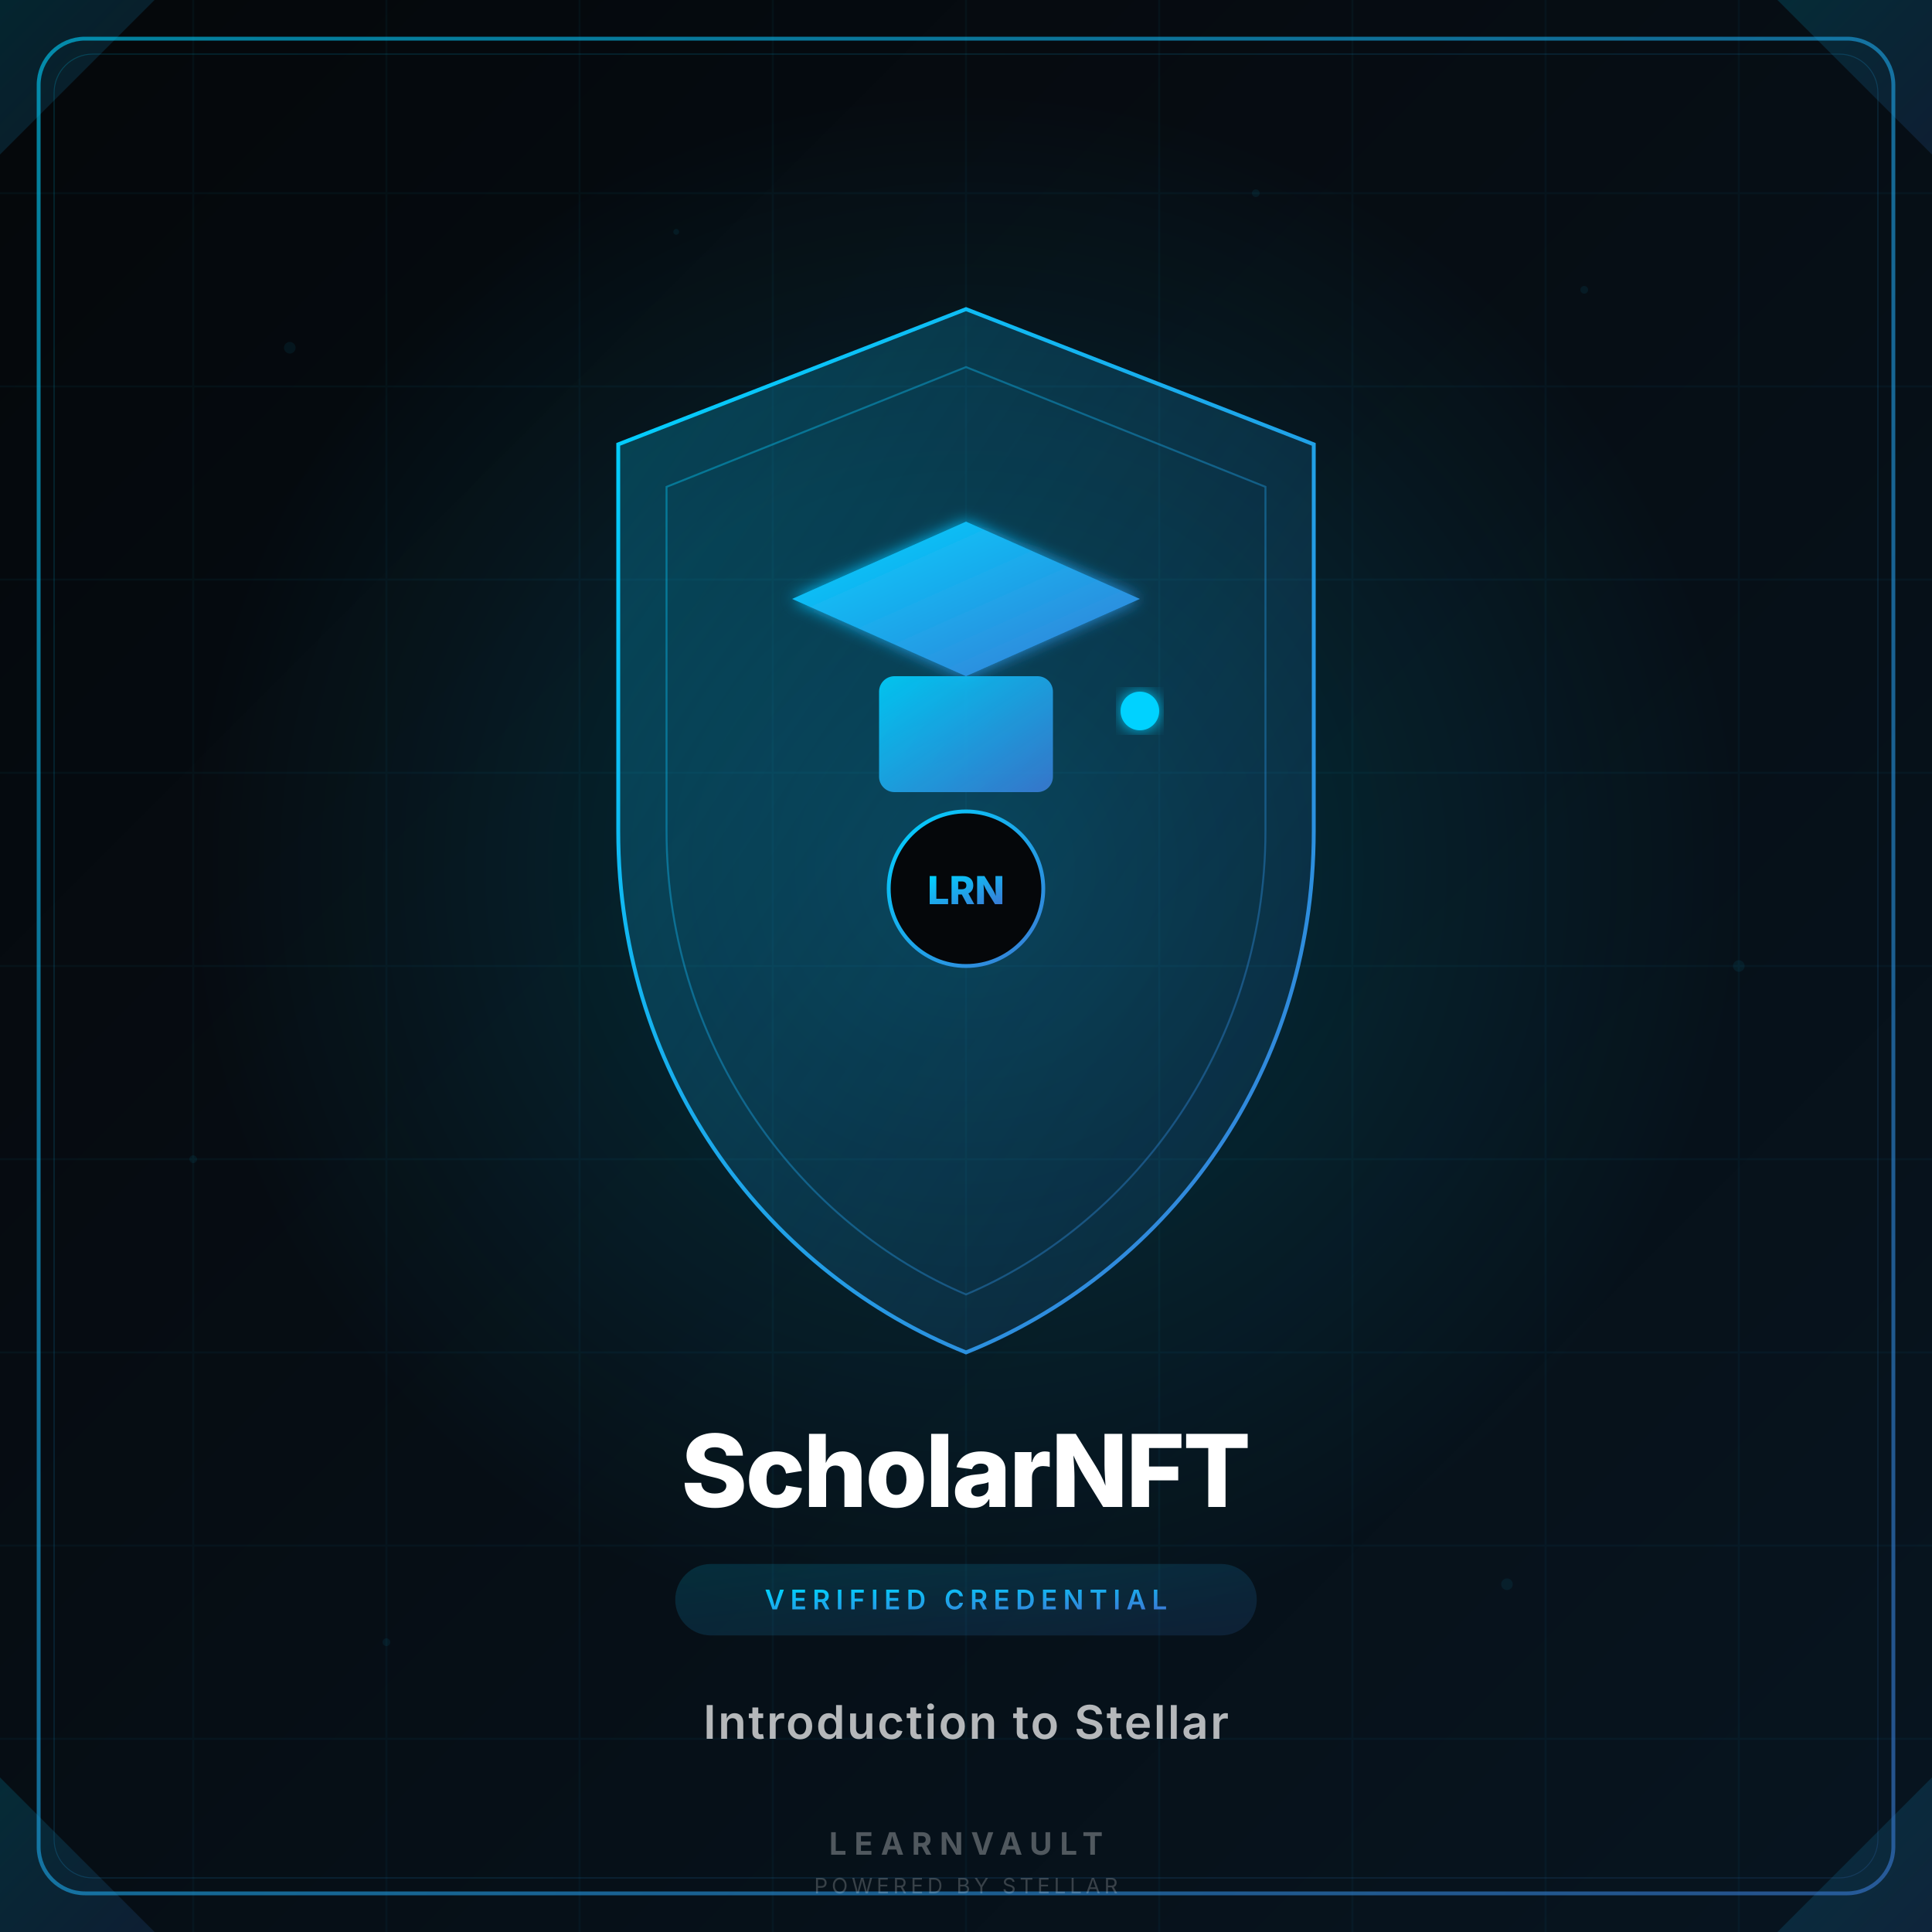
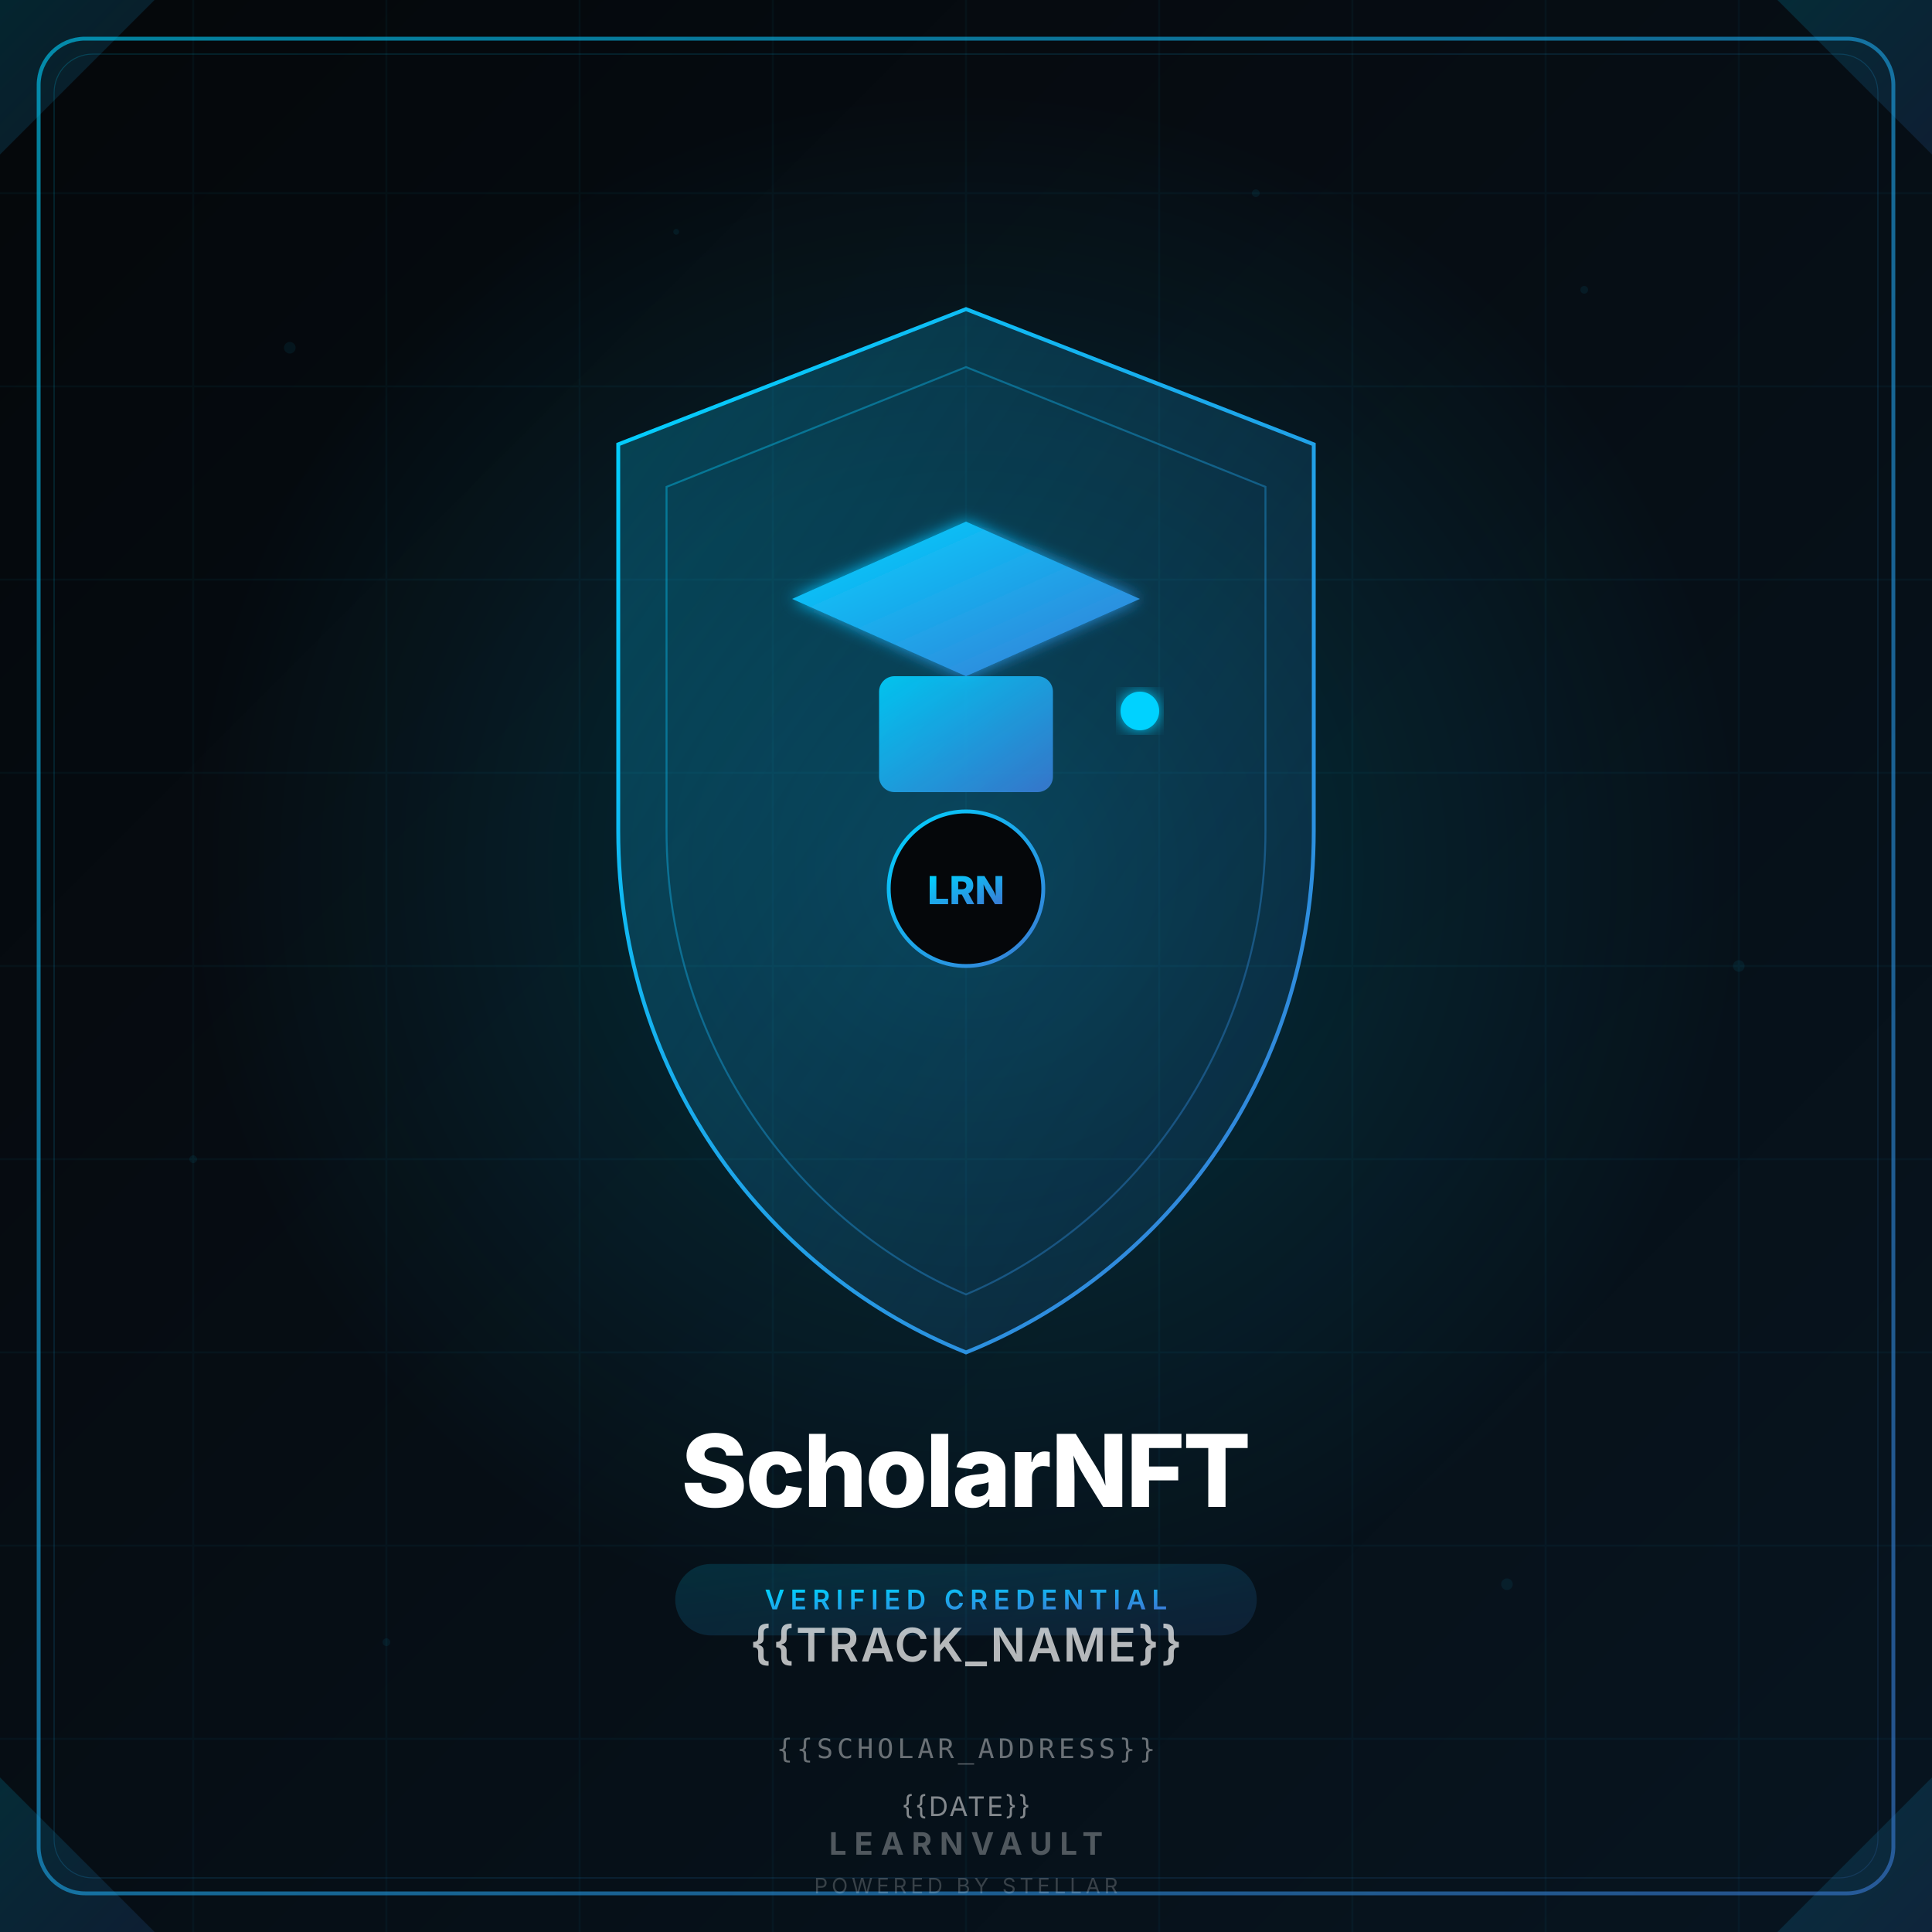
<svg xmlns="http://www.w3.org/2000/svg" viewBox="0 0 1000 1000" fill="none">
  <defs>
    <linearGradient id="bgGrad" x1="0%" y1="0%" x2="100%" y2="100%">
      <stop offset="0%" stop-color="#05070a" />
      <stop offset="100%" stop-color="#071520" />
    </linearGradient>
    <linearGradient id="accentGrad" x1="0%" y1="0%" x2="100%" y2="100%">
      <stop offset="0%" stop-color="#00d2ff" />
      <stop offset="100%" stop-color="#3a7bd5" />
    </linearGradient>
    <linearGradient id="shieldGrad" x1="0%" y1="0%" x2="100%" y2="100%">
      <stop offset="0%" stop-color="#00d2ff" stop-opacity="0.25" />
      <stop offset="100%" stop-color="#3a7bd5" stop-opacity="0.1" />
    </linearGradient>
    <radialGradient id="glowCenter" cx="50%" cy="45%" r="40%">
      <stop offset="0%" stop-color="#00d2ff" stop-opacity="0.18" />
      <stop offset="100%" stop-color="#00d2ff" stop-opacity="0" />
    </radialGradient>
    <filter id="glow">
      <feGaussianBlur stdDeviation="4" result="blur" />
      <feMerge>
        <feMergeNode in="blur" />
        <feMergeNode in="SourceGraphic" />
      </feMerge>
    </filter>
  </defs>
  <rect width="1000" height="1000" fill="url(#bgGrad)" />
  <rect width="1000" height="1000" fill="url(#glowCenter)" />
  <g opacity="0.04" stroke="#00d2ff" stroke-width="1">
    <line x1="0" y1="100" x2="1000" y2="100" />
    <line x1="0" y1="200" x2="1000" y2="200" />
    <line x1="0" y1="300" x2="1000" y2="300" />
    <line x1="0" y1="400" x2="1000" y2="400" />
    <line x1="0" y1="500" x2="1000" y2="500" />
    <line x1="0" y1="600" x2="1000" y2="600" />
    <line x1="0" y1="700" x2="1000" y2="700" />
    <line x1="0" y1="800" x2="1000" y2="800" />
    <line x1="0" y1="900" x2="1000" y2="900" />
    <line x1="100" y1="0" x2="100" y2="1000" />
    <line x1="200" y1="0" x2="200" y2="1000" />
    <line x1="300" y1="0" x2="300" y2="1000" />
    <line x1="400" y1="0" x2="400" y2="1000" />
    <line x1="500" y1="0" x2="500" y2="1000" />
    <line x1="600" y1="0" x2="600" y2="1000" />
    <line x1="700" y1="0" x2="700" y2="1000" />
    <line x1="800" y1="0" x2="800" y2="1000" />
    <line x1="900" y1="0" x2="900" y2="1000" />
  </g>
  <g opacity="0.07" fill="#00d2ff">
    <circle cx="150" cy="180" r="3" />
    <circle cx="820" cy="150" r="2" />
    <circle cx="100" cy="600" r="2" />
    <circle cx="900" cy="500" r="3" />
    <circle cx="200" cy="850" r="2" />
    <circle cx="780" cy="820" r="3" />
    <circle cx="350" cy="120" r="1.5" />
    <circle cx="650" cy="100" r="2" />
  </g>
  <path d="M0 0 L80 0 L0 80 Z" fill="url(#accentGrad)" opacity="0.15" />
  <path d="M1000 0 L920 0 L1000 80 Z" fill="url(#accentGrad)" opacity="0.15" />
  <path d="M0 1000 L80 1000 L0 920 Z" fill="url(#accentGrad)" opacity="0.15" />
  <path d="M1000 1000 L920 1000 L1000 920 Z" fill="url(#accentGrad)" opacity="0.15" />
  <rect x="20" y="20" width="960" height="960" rx="24" fill="none" stroke="url(#accentGrad)" stroke-width="2" opacity="0.6" />
  <rect x="28" y="28" width="944" height="944" rx="20" fill="none" stroke="url(#accentGrad)" stroke-width="0.5" opacity="0.2" />
  <path d="M500 160 L680 230 L680 430 C680 560 600 660 500 700 C400 660 320 560 320 430 L320 230 Z" fill="url(#shieldGrad)" stroke="url(#accentGrad)" stroke-width="2" />
  <path d="M500 190 L655 252 L655 430 C655 545 583 635 500 670 C417 635 345 545 345 430 L345 252 Z" fill="none" stroke="url(#accentGrad)" stroke-width="1" opacity="0.4" />
  <polygon points="500,270 590,310 500,350 410,310" fill="url(#accentGrad)" filter="url(#glow)" />
  <rect x="455" y="350" width="90" height="60" rx="8" fill="url(#accentGrad)" opacity="0.9" />
  <line x1="590" y1="310" x2="590" y2="360" stroke="url(#accentGrad)" stroke-width="4" stroke-linecap="round" />
  <circle cx="590" cy="368" r="10" fill="#00d2ff" filter="url(#glow)" />
  <circle cx="500" cy="460" r="40" fill="#05070a" stroke="url(#accentGrad)" stroke-width="2" />
  <text x="500" y="468" text-anchor="middle" font-family="Inter, monospace, sans-serif" font-size="20" font-weight="800" fill="url(#accentGrad)">LRN</text>
  <text x="500" y="780" text-anchor="middle" font-family="Inter, system-ui, sans-serif" font-size="52" font-weight="800" fill="white" letter-spacing="-1">ScholarNFT</text>
  <rect x="350" y="810" width="300" height="36" rx="18" fill="url(#accentGrad)" opacity="0.15" stroke="url(#accentGrad)" stroke-width="1" />
  <text x="500" y="833" text-anchor="middle" font-family="Inter, system-ui, sans-serif" font-size="14" font-weight="600" fill="url(#accentGrad)" letter-spacing="3">VERIFIED CREDENTIAL</text>
-   <text x="500" y="900" text-anchor="middle" font-family="Inter, system-ui, sans-serif" font-size="24" font-weight="600" fill="white" opacity="0.7" letter-spacing="1">Introduction to Stellar</text>
+   <text x="500" y="860" text-anchor="middle" font-family="Inter, system-ui, sans-serif" font-size="24" font-weight="600" fill="white" opacity="0.7" letter-spacing="1">{{TRACK_NAME}}</text>
+   <text x="500" y="910" text-anchor="middle" font-family="JetBrains Mono, monospace" font-size="14" font-weight="400" fill="white" opacity="0.4" letter-spacing="2">{{SCHOLAR_ADDRESS}}</text>
+   <text x="500" y="940" text-anchor="middle" font-family="Inter, system-ui, sans-serif" font-size="14" font-weight="400" fill="white" opacity="0.5" letter-spacing="1">{{DATE}}</text>
  <text x="500" y="960" text-anchor="middle" font-family="Inter, system-ui, sans-serif" font-size="16" font-weight="700" fill="white" opacity="0.3" letter-spacing="4">LEARNVAULT</text>
  <text x="500" y="980" text-anchor="middle" font-family="Inter, system-ui, sans-serif" font-size="11" font-weight="400" fill="white" opacity="0.2" letter-spacing="2">POWERED BY STELLAR</text>
</svg>
